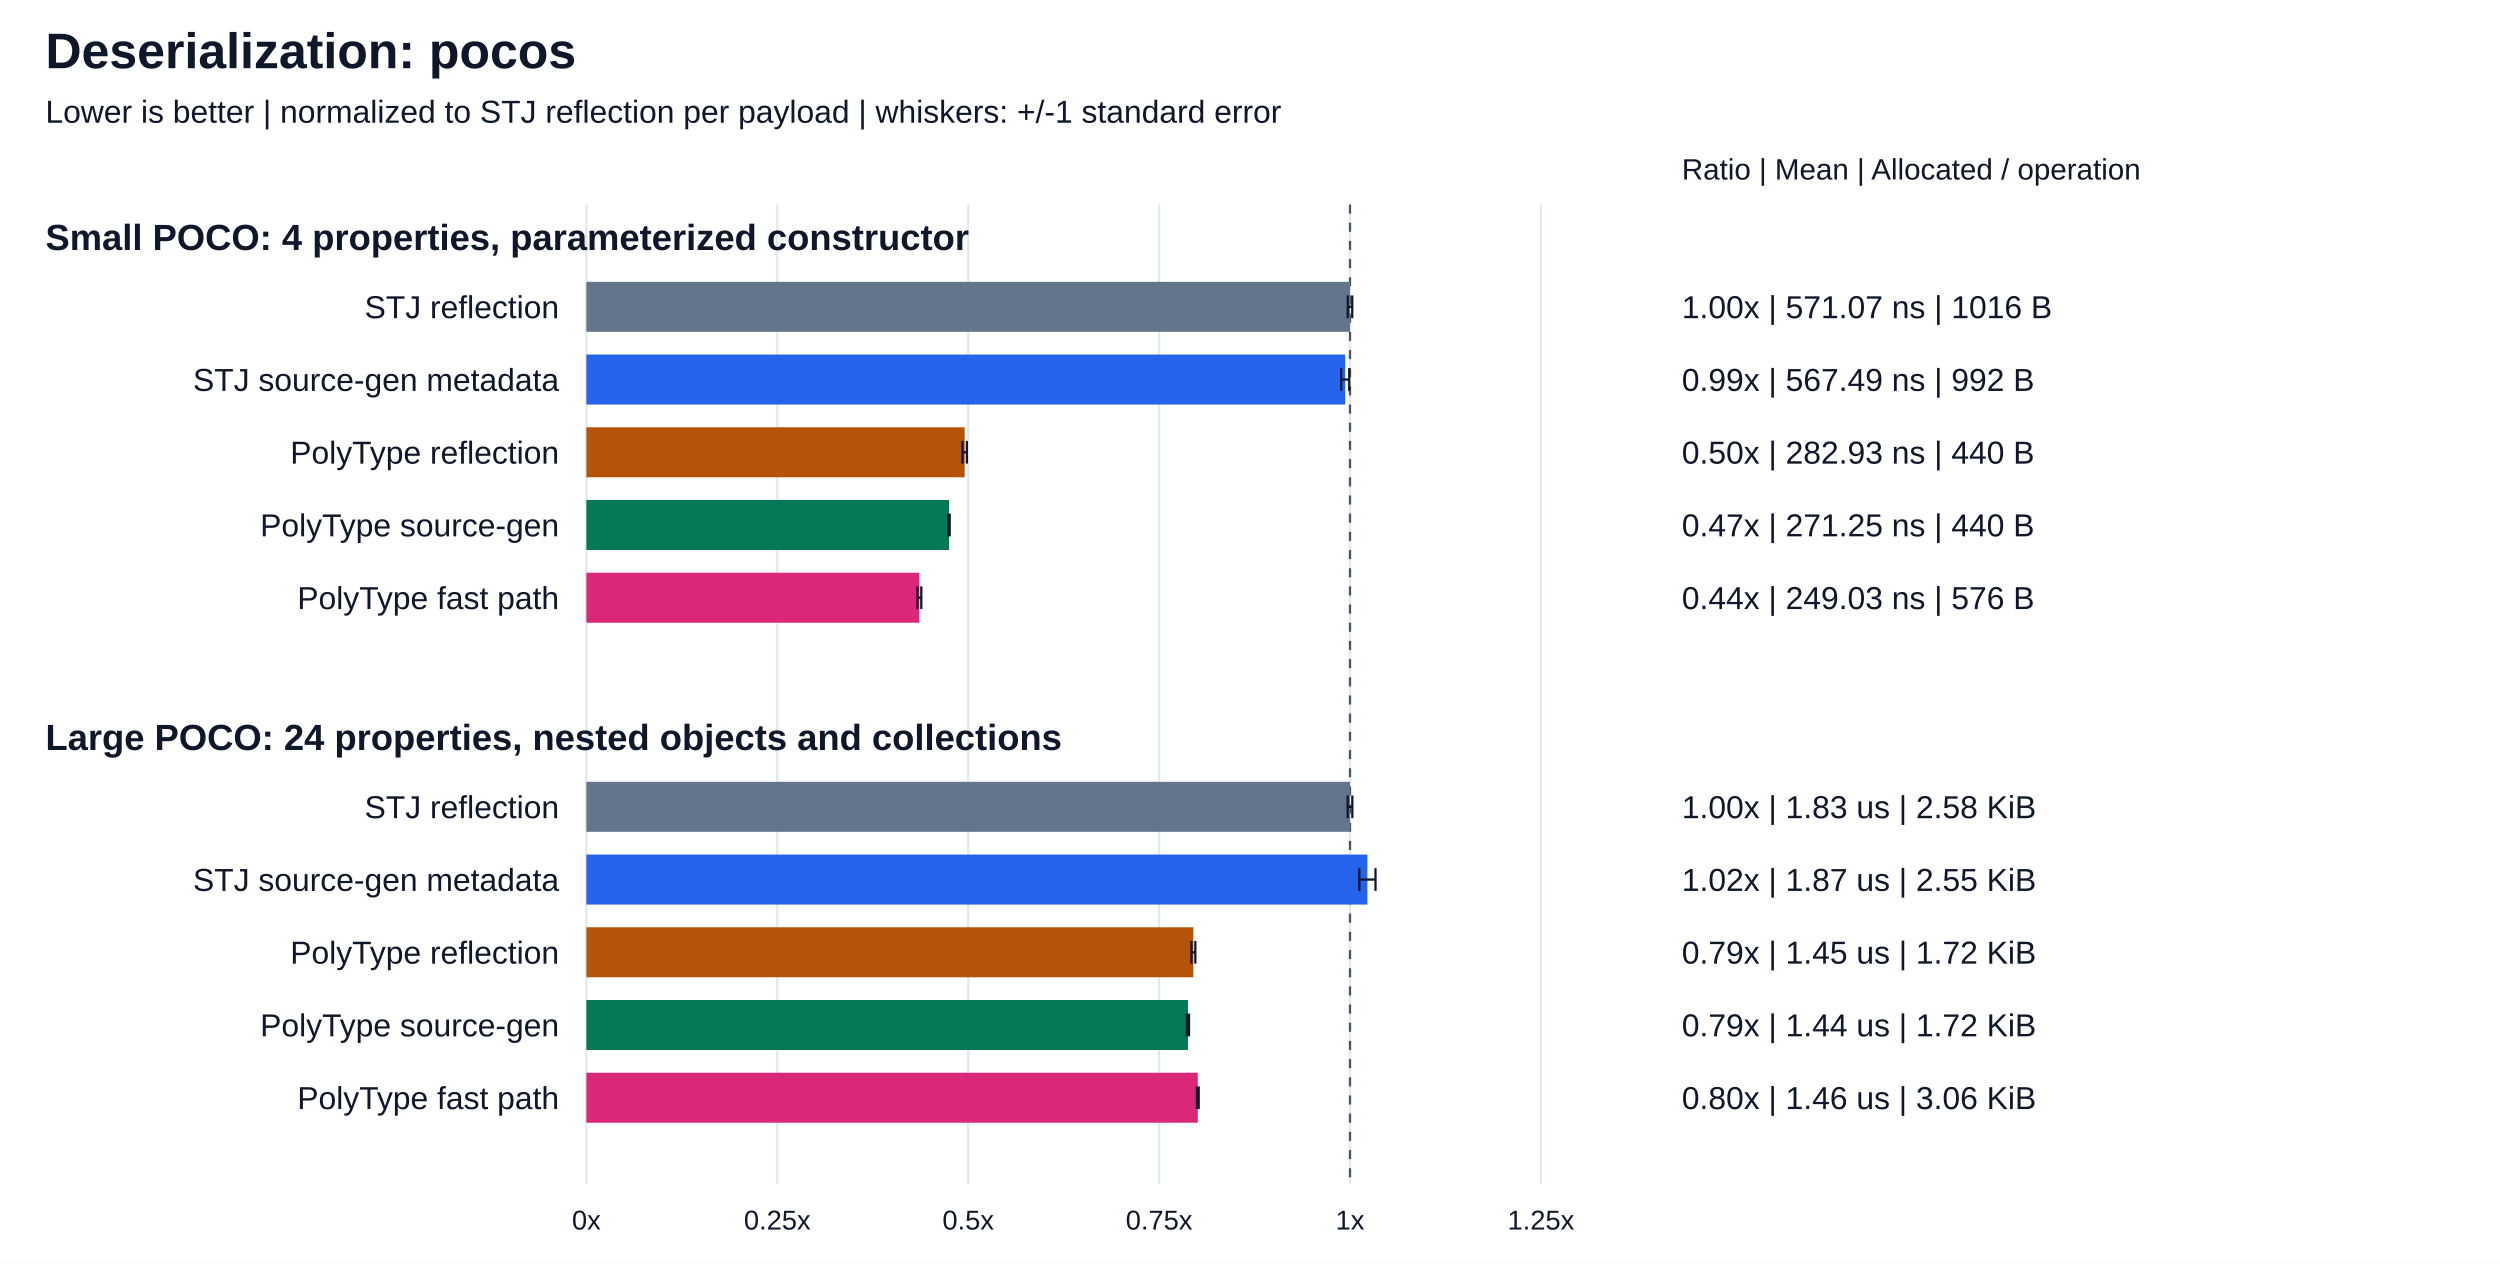
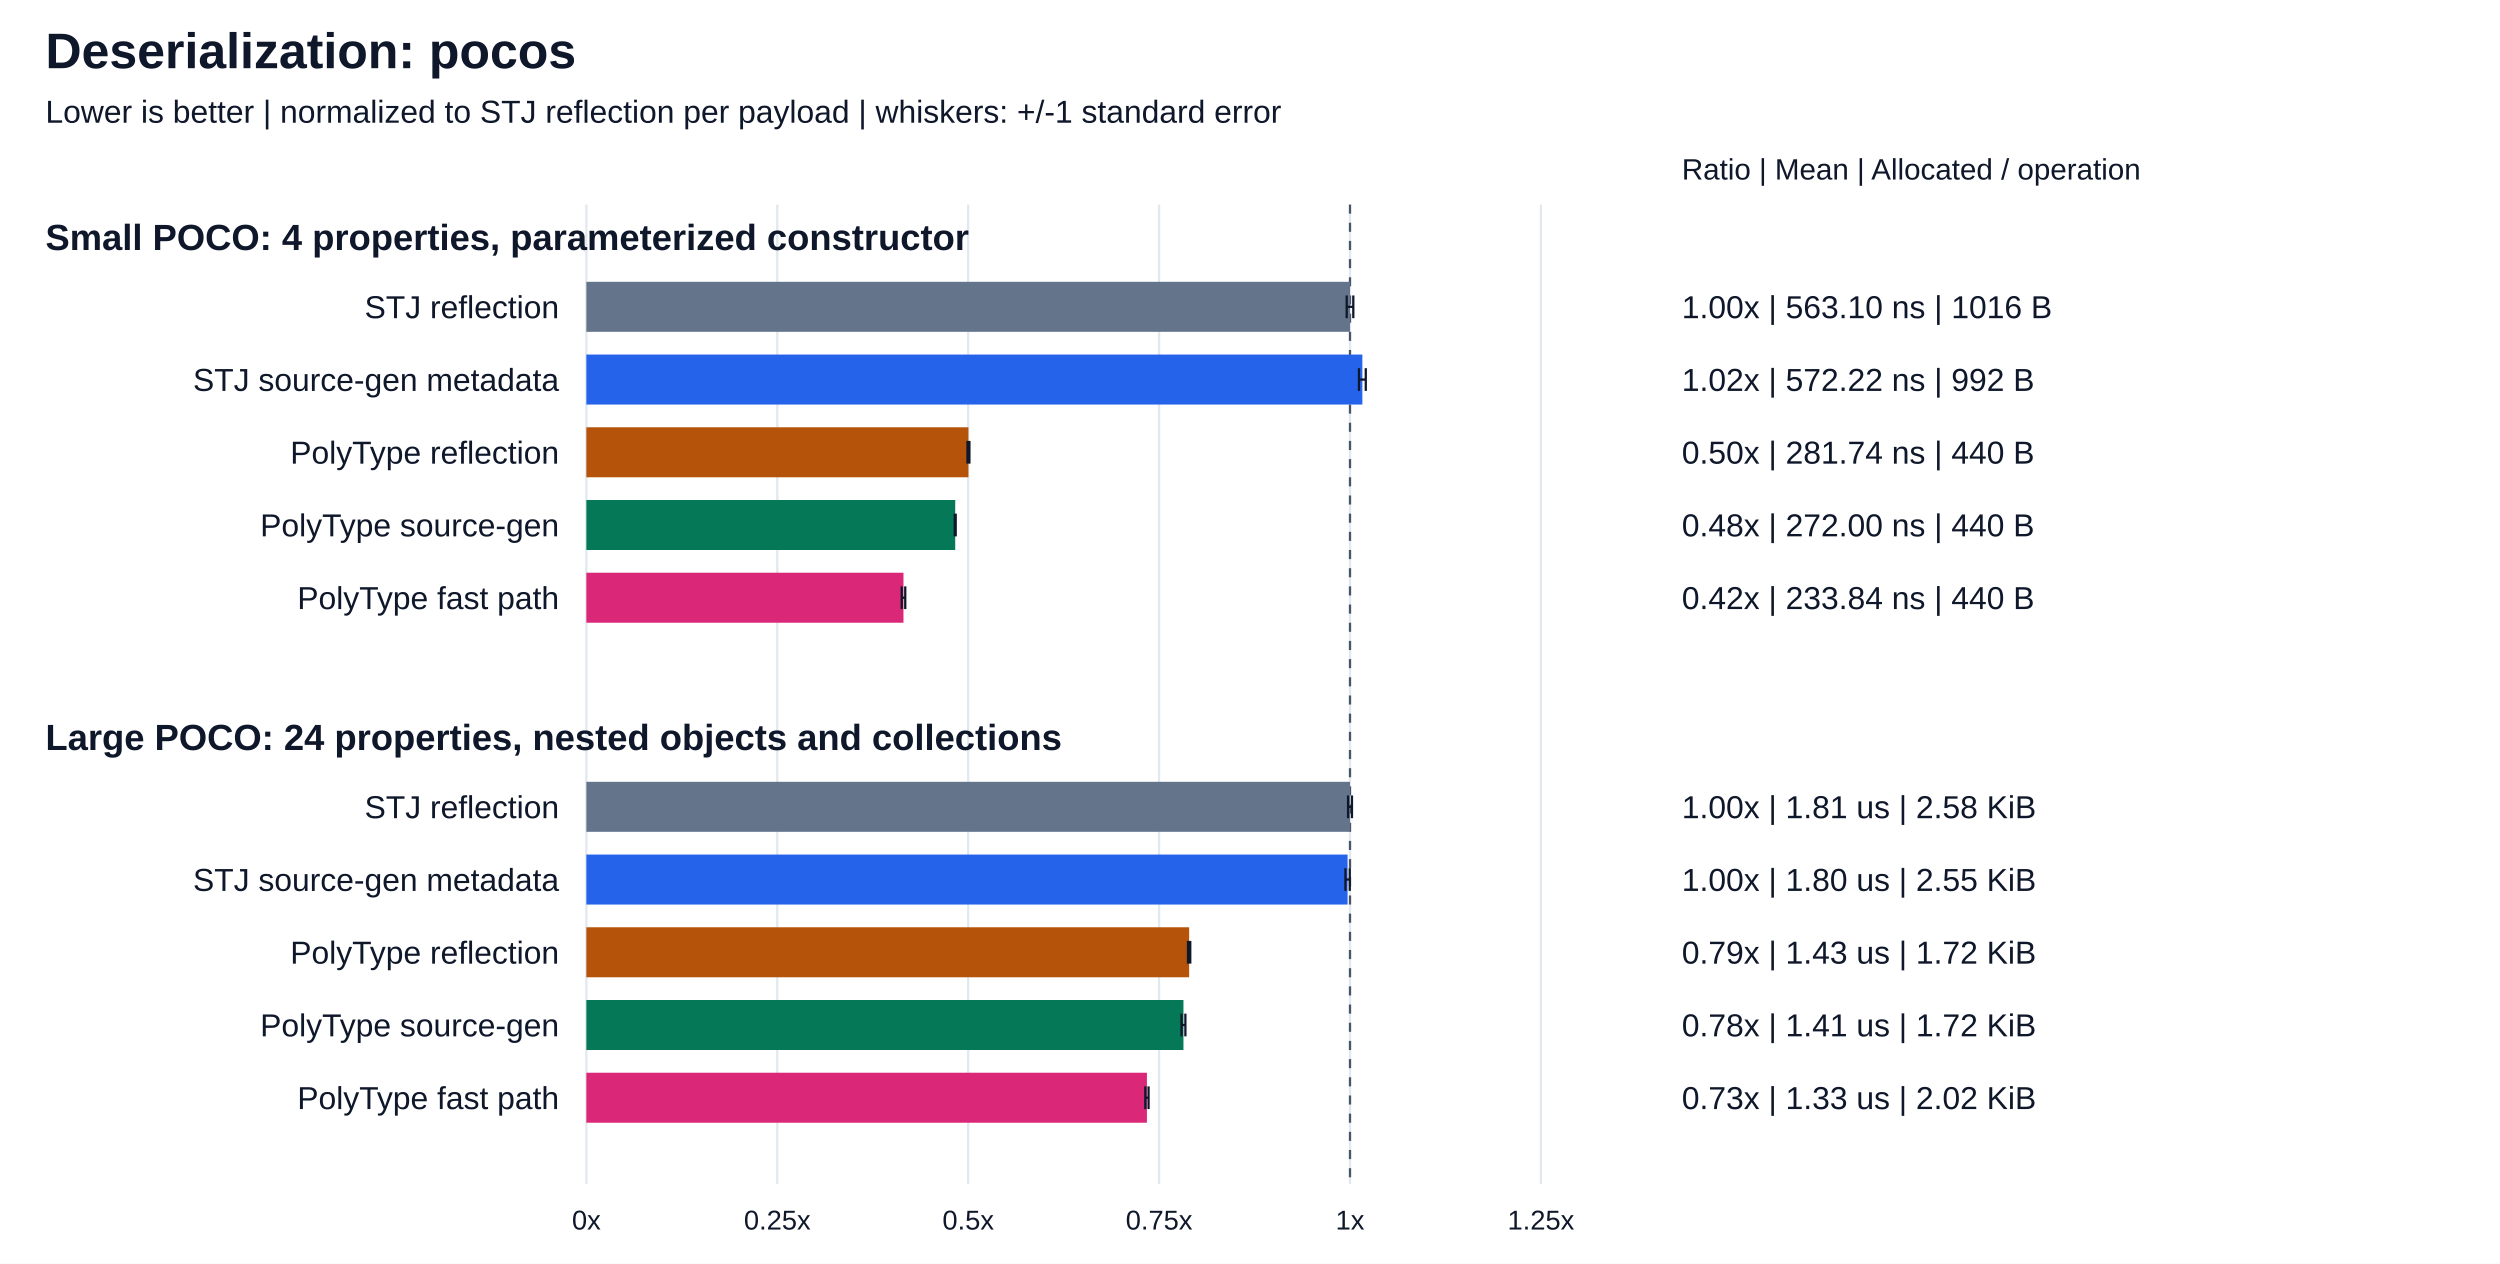
<svg xmlns="http://www.w3.org/2000/svg" width="1100" height="556" viewBox="0 0 1100 556" role="img" aria-labelledby="title desc">
  <rect width="100%" height="100%" fill="#ffffff" />
  <g font-family="Arial, sans-serif" font-size="14" fill="#0f172a">
    <text x="20" y="30" font-size="22" font-weight="bold">Deserialization: pocos</text>
    <text x="20" y="54">Lower is better | normalized to STJ reflection per payload | whiskers: +/-1 standard error</text>
    <text x="740" y="79" font-size="13">Ratio | Mean | Allocated / operation</text>
    <line x1="258.00" y1="90" x2="258.00" y2="521" stroke="#e2e8f0" />
    <text x="258.00" y="541" text-anchor="middle" font-size="12">0x</text>
    <line x1="342.00" y1="90" x2="342.00" y2="521" stroke="#e2e8f0" />
    <text x="342.00" y="541" text-anchor="middle" font-size="12">0.25x</text>
    <line x1="426.00" y1="90" x2="426.00" y2="521" stroke="#e2e8f0" />
    <text x="426.00" y="541" text-anchor="middle" font-size="12">0.5x</text>
    <line x1="510.00" y1="90" x2="510.00" y2="521" stroke="#e2e8f0" />
    <text x="510.00" y="541" text-anchor="middle" font-size="12">0.75x</text>
    <line x1="594.00" y1="90" x2="594.00" y2="521" stroke="#e2e8f0" />
    <text x="594.00" y="541" text-anchor="middle" font-size="12">1x</text>
    <line x1="678.00" y1="90" x2="678.00" y2="521" stroke="#e2e8f0" />
    <text x="678.00" y="541" text-anchor="middle" font-size="12">1.25x</text>
    <line x1="594.00" y1="90" x2="594.00" y2="521" stroke="#475569" stroke-dasharray="4 4" />
    <text x="20" y="110" font-weight="bold" font-size="16">Small POCO: 4 properties, parameterized constructor</text>
    <text x="246" y="140" text-anchor="end">STJ reflection</text>
    <rect x="258" y="124" width="336.00" height="22" fill="#64748b" />
-     <path d="M 593.01 135 H 594.99 M 593.01 130 V 140 M 594.99 130 V 140" stroke="#0f172a" fill="none" />
-     <text x="740" y="140">1.00x | 571.07 ns | 1016 B</text>
+     <path d="M 592.55 135 H 595.45 M 592.55 130 V 140 M 595.45 130 V 140" stroke="#0f172a" fill="none" />
+     <text x="740" y="140">1.00x | 563.10 ns | 1016 B</text>
    <text x="246" y="172" text-anchor="end">STJ source-gen metadata</text>
-     <rect x="258" y="156" width="333.90" height="22" fill="#2563eb" />
-     <path d="M 590.13 167 H 593.66 M 590.13 162 V 172 M 593.66 162 V 172" stroke="#0f172a" fill="none" />
-     <text x="740" y="172">0.99x | 567.49 ns | 992 B</text>
+     <rect x="258" y="156" width="341.44" height="22" fill="#2563eb" />
+     <path d="M 597.94 167 H 600.94 M 597.94 162 V 172 M 600.94 162 V 172" stroke="#0f172a" fill="none" />
+     <text x="740" y="172">1.02x | 572.22 ns | 992 B</text>
    <text x="246" y="204" text-anchor="end">PolyType reflection</text>
-     <rect x="258" y="188" width="166.47" height="22" fill="#b45309" />
-     <path d="M 423.51 199 H 425.42 M 423.51 194 V 204 M 425.42 194 V 204" stroke="#0f172a" fill="none" />
-     <text x="740" y="204">0.50x | 282.93 ns | 440 B</text>
+     <rect x="258" y="188" width="168.11" height="22" fill="#b45309" />
+     <path d="M 425.69 199 H 426.54 M 425.69 194 V 204 M 426.54 194 V 204" stroke="#0f172a" fill="none" />
+     <text x="740" y="204">0.50x | 281.74 ns | 440 B</text>
    <text x="246" y="236" text-anchor="end">PolyType source-gen</text>
-     <rect x="258" y="220" width="159.59" height="22" fill="#047857" />
-     <path d="M 417.33 231 H 417.86 M 417.33 226 V 236 M 417.86 226 V 236" stroke="#0f172a" fill="none" />
-     <text x="740" y="236">0.47x | 271.25 ns | 440 B</text>
+     <rect x="258" y="220" width="162.30" height="22" fill="#047857" />
+     <path d="M 420.09 231 H 420.51 M 420.09 226 V 236 M 420.51 226 V 236" stroke="#0f172a" fill="none" />
+     <text x="740" y="236">0.48x | 272.00 ns | 440 B</text>
    <text x="246" y="268" text-anchor="end">PolyType fast path</text>
-     <rect x="258" y="252" width="146.52" height="22" fill="#db2777" />
-     <path d="M 403.68 263 H 405.37 M 403.68 258 V 268 M 405.37 258 V 268" stroke="#0f172a" fill="none" />
-     <text x="740" y="268">0.44x | 249.03 ns | 576 B</text>
+     <rect x="258" y="252" width="139.53" height="22" fill="#db2777" />
+     <path d="M 396.76 263 H 398.31 M 396.76 258 V 268 M 398.31 258 V 268" stroke="#0f172a" fill="none" />
+     <text x="740" y="268">0.42x | 233.84 ns | 440 B</text>
    <text x="20" y="330" font-weight="bold" font-size="16">Large POCO: 24 properties, nested objects and collections</text>
    <text x="246" y="360" text-anchor="end">STJ reflection</text>
    <rect x="258" y="344" width="336.00" height="22" fill="#64748b" />
-     <path d="M 592.97 355 H 595.03 M 592.97 350 V 360 M 595.03 350 V 360" stroke="#0f172a" fill="none" />
-     <text x="740" y="360">1.00x | 1.83 us | 2.58 KiB</text>
+     <path d="M 593.14 355 H 594.86 M 593.14 350 V 360 M 594.86 350 V 360" stroke="#0f172a" fill="none" />
+     <text x="740" y="360">1.00x | 1.81 us | 2.58 KiB</text>
    <text x="246" y="392" text-anchor="end">STJ source-gen metadata</text>
-     <rect x="258" y="376" width="343.66" height="22" fill="#2563eb" />
-     <path d="M 598.10 387 H 605.22 M 598.10 382 V 392 M 605.22 382 V 392" stroke="#0f172a" fill="none" />
-     <text x="740" y="392">1.02x | 1.87 us | 2.55 KiB</text>
+     <rect x="258" y="376" width="334.94" height="22" fill="#2563eb" />
+     <path d="M 591.99 387 H 593.89 M 591.99 382 V 392 M 593.89 382 V 392" stroke="#0f172a" fill="none" />
+     <text x="740" y="392">1.00x | 1.80 us | 2.55 KiB</text>
    <text x="246" y="424" text-anchor="end">PolyType reflection</text>
-     <rect x="258" y="408" width="267.08" height="22" fill="#b45309" />
-     <path d="M 524.22 419 H 525.95 M 524.22 414 V 424 M 525.95 414 V 424" stroke="#0f172a" fill="none" />
-     <text x="740" y="424">0.79x | 1.45 us | 1.72 KiB</text>
+     <rect x="258" y="408" width="265.22" height="22" fill="#b45309" />
+     <path d="M 522.72 419 H 523.71 M 522.72 414 V 424 M 523.71 414 V 424" stroke="#0f172a" fill="none" />
+     <text x="740" y="424">0.79x | 1.43 us | 1.72 KiB</text>
    <text x="246" y="456" text-anchor="end">PolyType source-gen</text>
-     <rect x="258" y="440" width="264.70" height="22" fill="#047857" />
-     <path d="M 522.23 451 H 523.17 M 522.23 446 V 456 M 523.17 446 V 456" stroke="#0f172a" fill="none" />
-     <text x="740" y="456">0.79x | 1.44 us | 1.72 KiB</text>
+     <rect x="258" y="440" width="262.72" height="22" fill="#047857" />
+     <path d="M 519.87 451 H 521.57 M 519.87 446 V 456 M 521.57 446 V 456" stroke="#0f172a" fill="none" />
+     <text x="740" y="456">0.78x | 1.41 us | 1.72 KiB</text>
    <text x="246" y="488" text-anchor="end">PolyType fast path</text>
-     <rect x="258" y="472" width="269.03" height="22" fill="#db2777" />
-     <path d="M 526.64 483 H 527.43 M 526.64 478 V 488 M 527.43 478 V 488" stroke="#0f172a" fill="none" />
-     <text x="740" y="488">0.80x | 1.46 us | 3.06 KiB</text>
+     <rect x="258" y="472" width="246.65" height="22" fill="#db2777" />
+     <path d="M 503.94 483 H 505.36 M 503.94 478 V 488 M 505.36 478 V 488" stroke="#0f172a" fill="none" />
+     <text x="740" y="488">0.73x | 1.33 us | 2.02 KiB</text>
  </g>
</svg>
